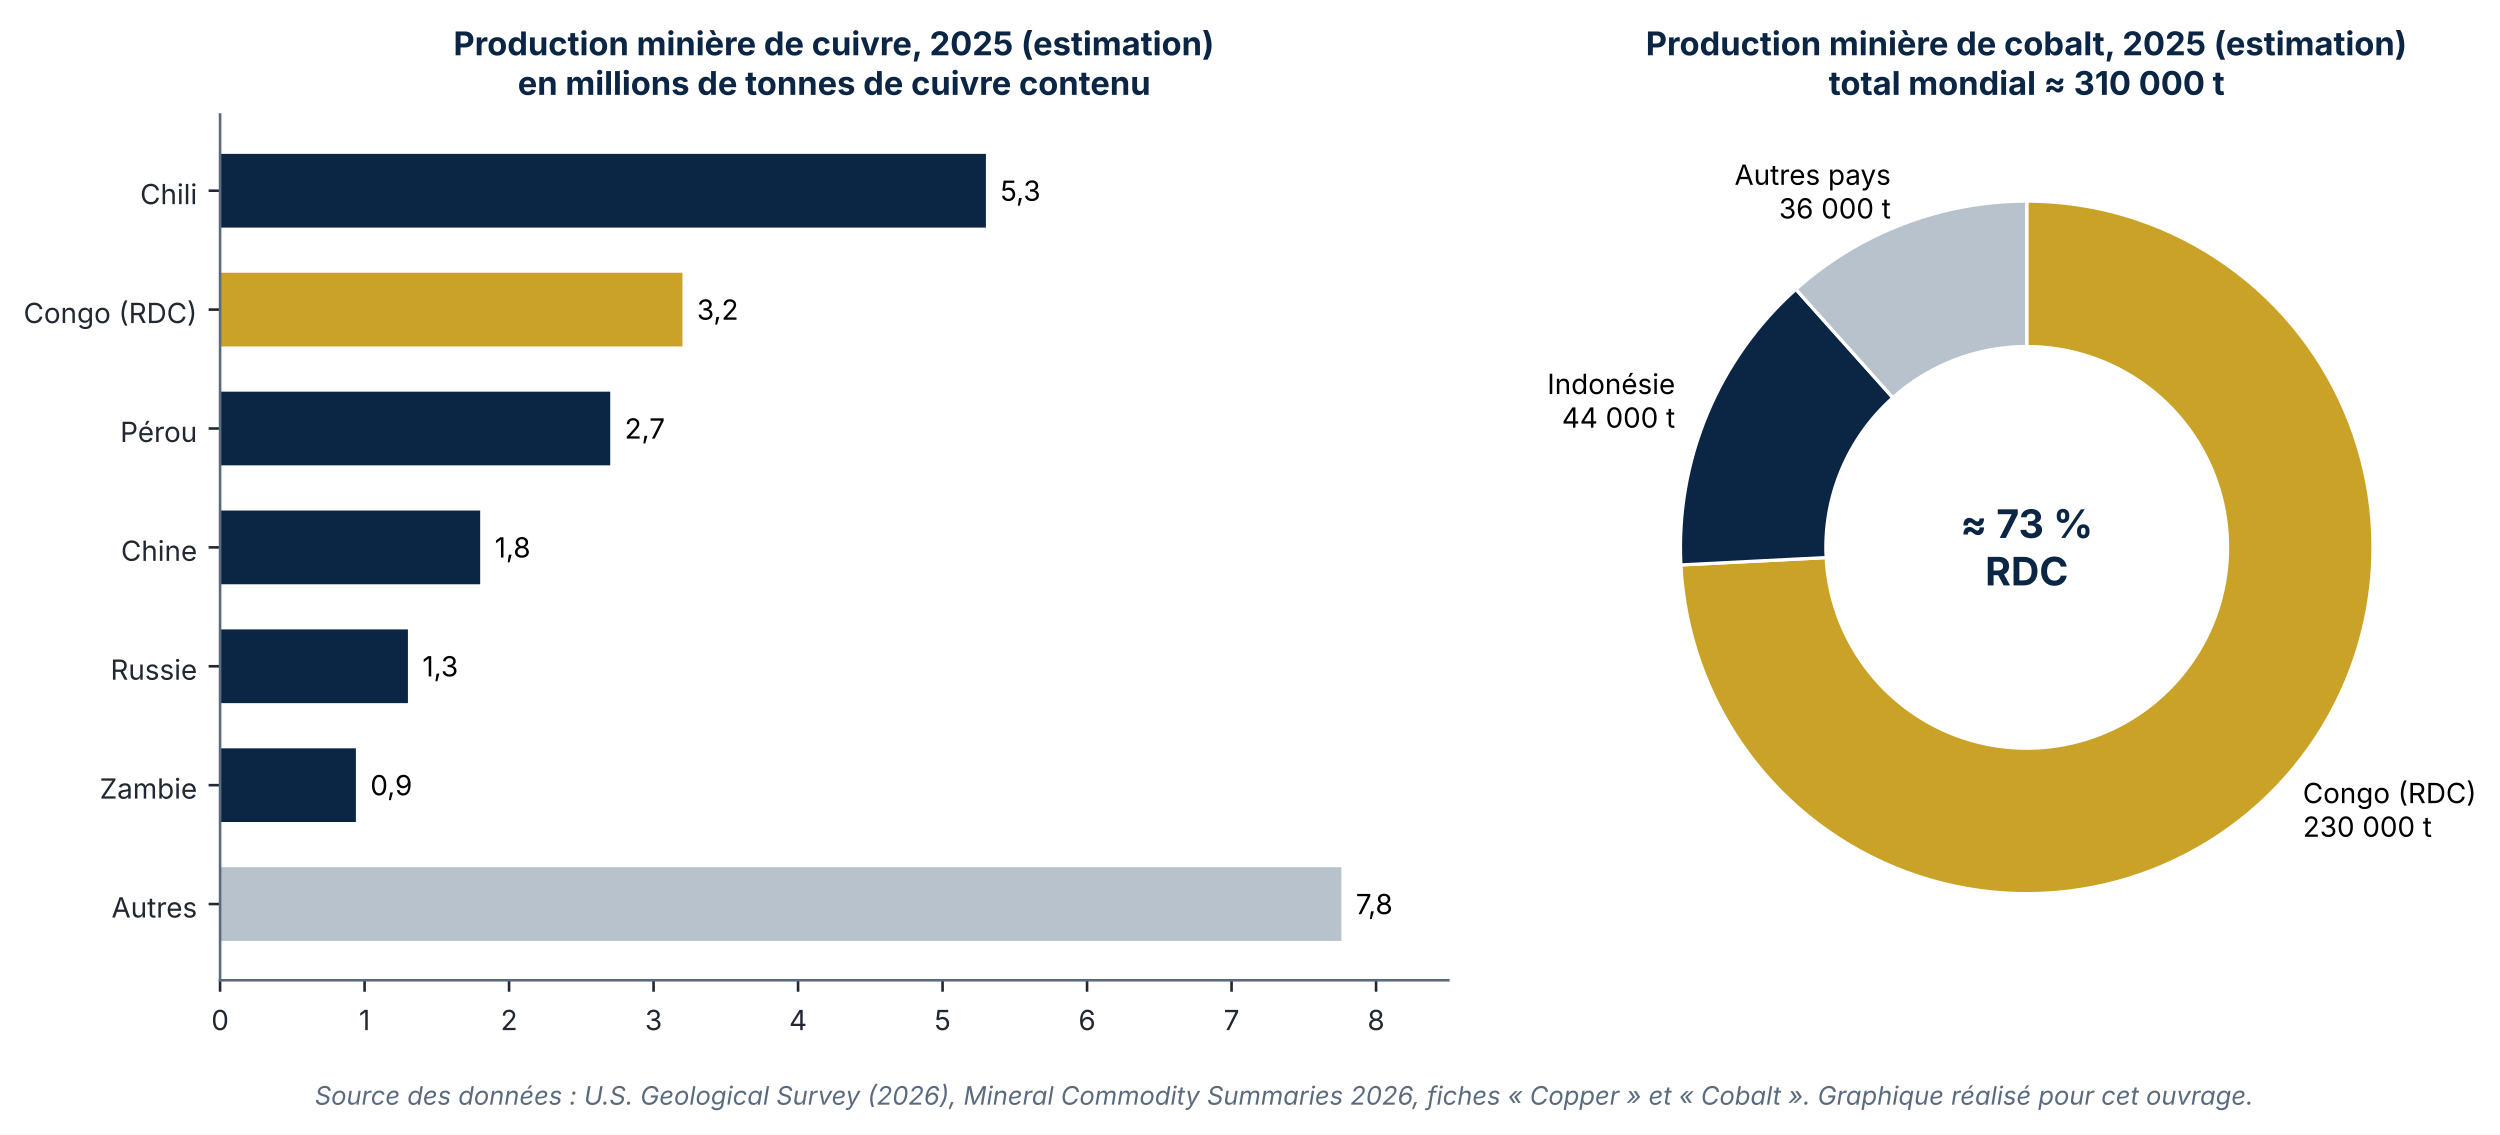
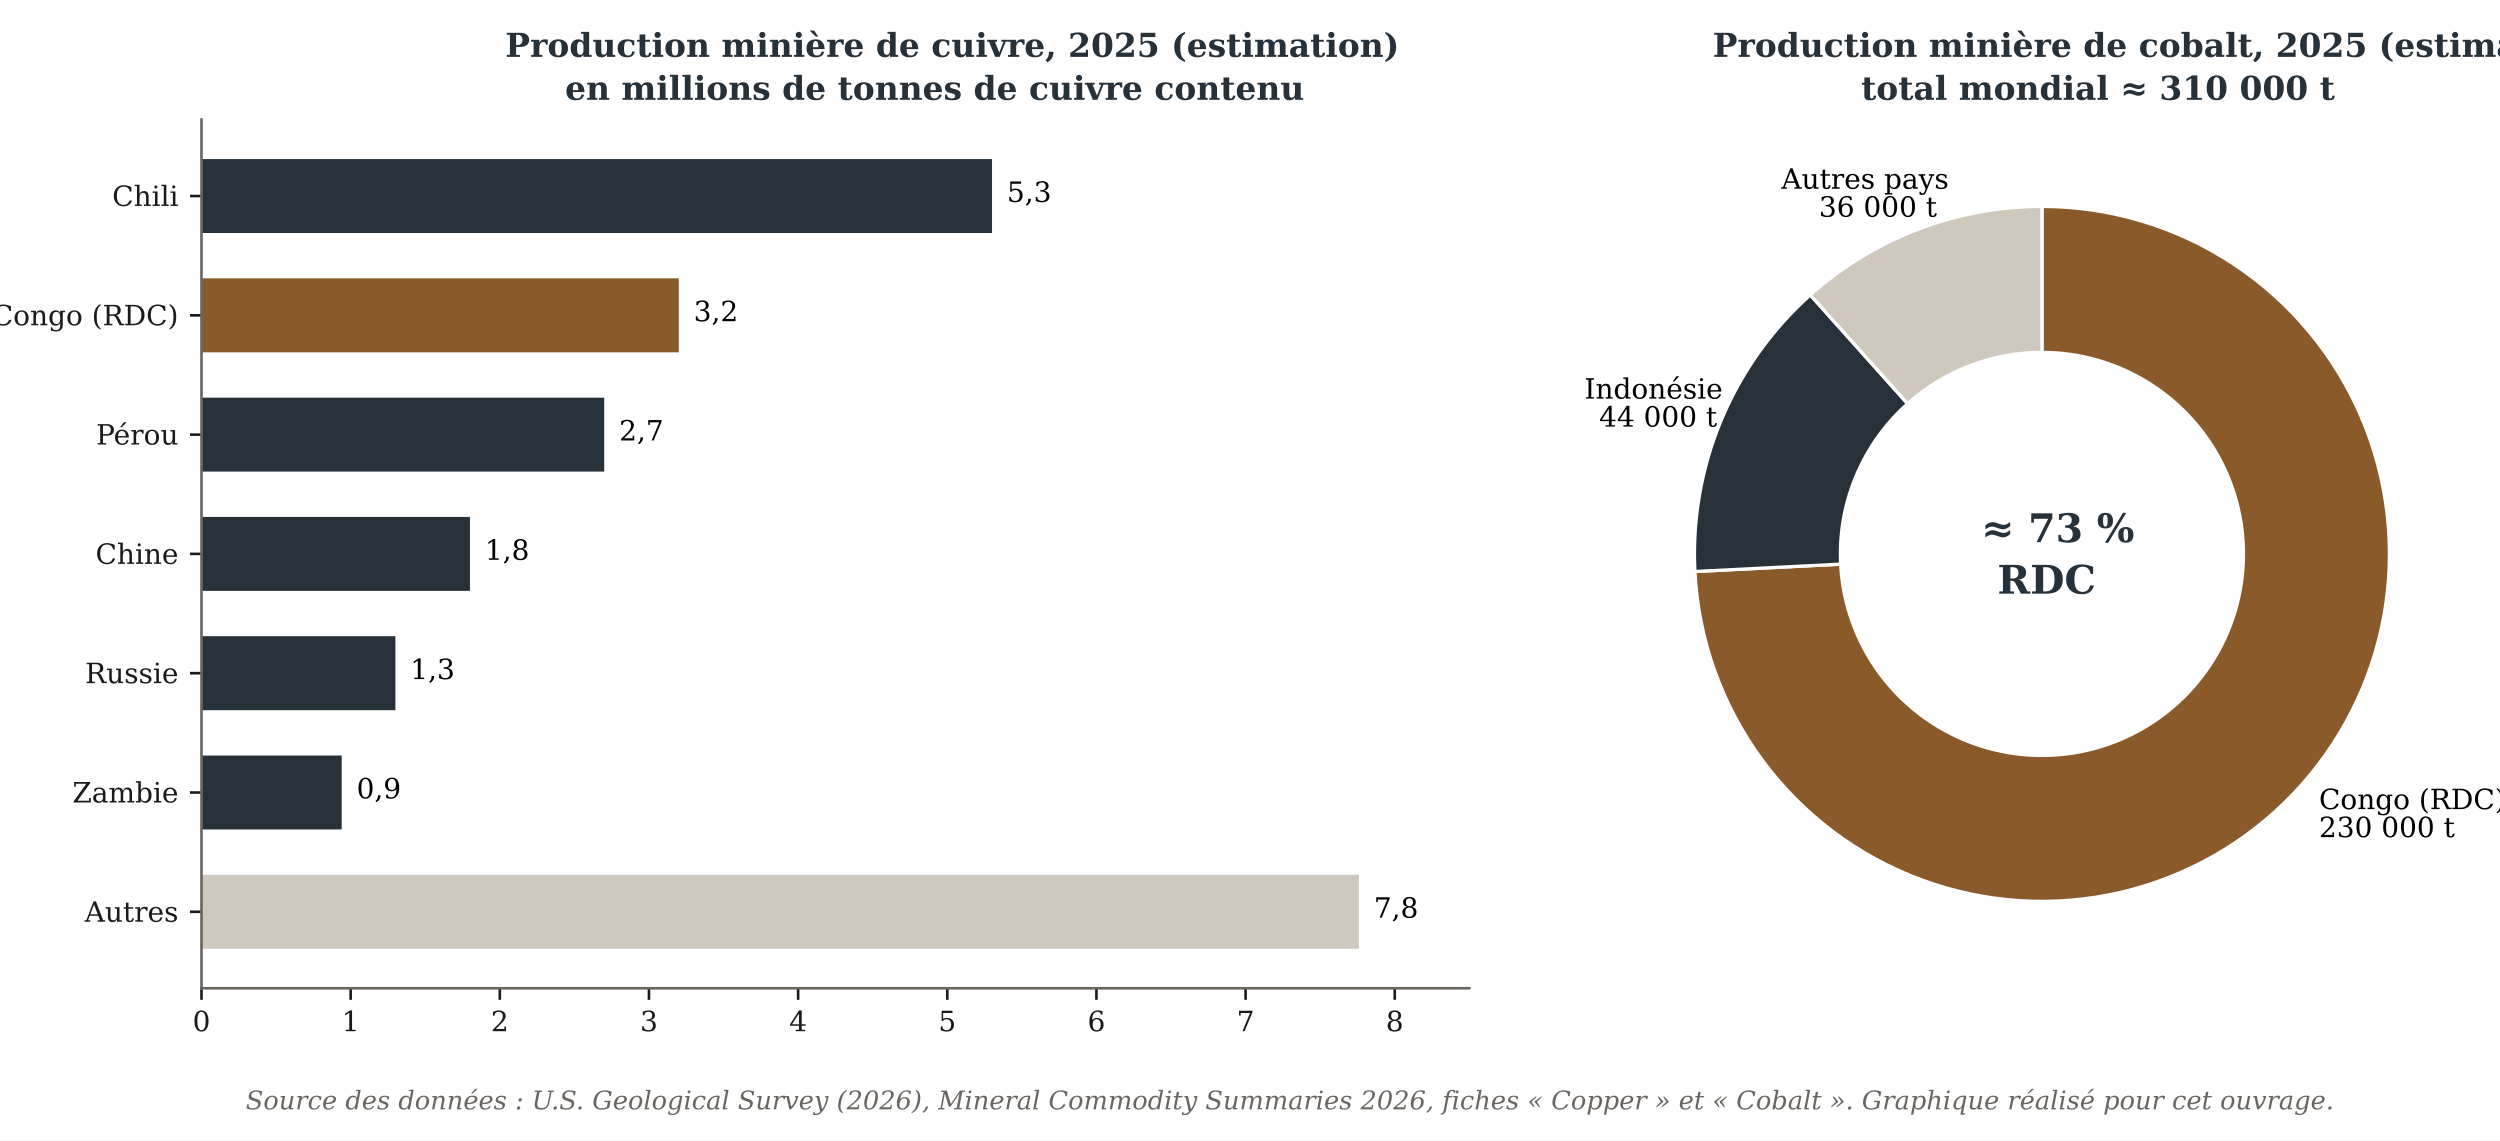
- <svg xmlns="http://www.w3.org/2000/svg" xmlns:xlink="http://www.w3.org/1999/xlink" width="763.866pt" height="346.617pt" viewBox="0 0 763.866 346.617" version="1.1">
+ <svg xmlns="http://www.w3.org/2000/svg" xmlns:xlink="http://www.w3.org/1999/xlink" width="759.463pt" height="346.458pt" viewBox="0 0 759.463 346.458" version="1.1">
  <defs>
    <style type="text/css">*{stroke-linejoin: round; stroke-linecap: butt}</style>
  </defs>
  <g id="figure_1">
    <g id="patch_1">
-       <path d="M 0 346.617  L 763.866 346.617  L 763.866 0  L 0 0  z " style="fill: #ffffff" />
+       <path d="M 0 346.458  L 759.463 346.458  L 759.463 0  L 0 0  z " style="fill: #ffffff" />
    </g>
    <g id="axes_1">
      <g id="patch_2">
-         <path d="M 67.243 299.515  L 442.526 299.515  L 442.526 34.987  L 67.243 34.987  z " style="fill: #ffffff" />
+         <path d="M 61.213 300.22  L 446.358 300.22  L 446.358 36.32  L 61.213 36.32  z " style="fill: #ffffff" />
      </g>
      <g id="patch_3">
-         <path d="M 67.243 287.491  L 409.854 287.491  L 409.854 264.969  L 67.243 264.969  z " clip-path="url(#p4c5fd0c67f)" style="fill: #b8c2cc" />
+         <path d="M 61.213 288.225  L 412.828 288.225  L 412.828 265.756  L 61.213 265.756  z " clip-path="url(#p1b5076b590)" style="fill: #cfc8bd" />
      </g>
      <g id="patch_4">
-         <path d="M 67.243 251.165  L 108.745 251.165  L 108.745 228.643  L 67.243 228.643  z " clip-path="url(#p4c5fd0c67f)" style="fill: #0b2545" />
+         <path d="M 61.213 251.985  L 103.806 251.985  L 103.806 229.516  L 61.213 229.516  z " clip-path="url(#p1b5076b590)" style="fill: #26313a" />
      </g>
      <g id="patch_5">
-         <path d="M 67.243 214.839  L 124.639 214.839  L 124.639 192.316  L 67.243 192.316  z " clip-path="url(#p4c5fd0c67f)" style="fill: #0b2545" />
+         <path d="M 61.213 215.744  L 120.118 215.744  L 120.118 193.276  L 61.213 193.276  z " clip-path="url(#p1b5076b590)" style="fill: #26313a" />
      </g>
      <g id="patch_6">
-         <path d="M 67.243 178.512  L 146.714 178.512  L 146.714 155.99  L 67.243 155.99  z " clip-path="url(#p4c5fd0c67f)" style="fill: #0b2545" />
+         <path d="M 61.213 179.504  L 142.773 179.504  L 142.773 157.036  L 61.213 157.036  z " clip-path="url(#p1b5076b590)" style="fill: #26313a" />
      </g>
      <g id="patch_7">
-         <path d="M 67.243 142.186  L 186.45 142.186  L 186.45 119.664  L 67.243 119.664  z " clip-path="url(#p4c5fd0c67f)" style="fill: #0b2545" />
+         <path d="M 61.213 143.264  L 183.553 143.264  L 183.553 120.796  L 61.213 120.796  z " clip-path="url(#p1b5076b590)" style="fill: #26313a" />
      </g>
      <g id="patch_8">
-         <path d="M 67.243 105.86  L 208.526 105.86  L 208.526 83.337  L 67.243 83.337  z " clip-path="url(#p4c5fd0c67f)" style="fill: #c9a227" />
+         <path d="M 61.213 107.024  L 206.209 107.024  L 206.209 84.555  L 61.213 84.555  z " clip-path="url(#p1b5076b590)" style="fill: #8a5a2b" />
      </g>
      <g id="patch_9">
-         <path d="M 67.243 69.533  L 301.243 69.533  L 301.243 47.011  L 67.243 47.011  z " clip-path="url(#p4c5fd0c67f)" style="fill: #0b2545" />
+         <path d="M 61.213 70.784  L 301.362 70.784  L 301.362 48.315  L 61.213 48.315  z " clip-path="url(#p1b5076b590)" style="fill: #26313a" />
      </g>
      <g id="matplotlib.axis_1">
        <g id="xtick_1">
          <g id="line2d_1">
            <defs>
-               <path id="m63ad4e263f" d="M 0 0  L 0 3.5  " style="stroke: #222831; stroke-width: 0.8" />
+               <path id="m05acb93b3c" d="M 0 0  L 0 3.5  " style="stroke: #1a1a1a; stroke-width: 0.8" />
            </defs>
            <g>
-               <use xlink:href="#m63ad4e263f" x="67.243" y="299.515" style="fill: #222831; stroke: #222831; stroke-width: 0.8" />
+               <use xlink:href="#m05acb93b3c" x="61.213" y="300.22" style="fill: #1a1a1a; stroke: #1a1a1a; stroke-width: 0.8" />
            </g>
          </g>
          <g id="text_1">
-             <text style="font-size: 8.5px; font-family: 'Inter', 'DejaVu Sans'; text-anchor: middle; fill: #222831" x="67.243" y="314.75" transform="rotate(-0 67.24266 314.7497)">0</text>
+             <text style="font-size: 8.5px; font-family: 'EB Garamond', 'DejaVu Serif'; text-anchor: middle; fill: #1a1a1a" x="61.213" y="313.255" transform="rotate(-0 61.21297 313.255)">0</text>
          </g>
        </g>
        <g id="xtick_2">
          <g id="line2d_2">
            <g>
-               <use xlink:href="#m63ad4e263f" x="111.394" y="299.515" style="fill: #222831; stroke: #222831; stroke-width: 0.8" />
+               <use xlink:href="#m05acb93b3c" x="106.524" y="300.22" style="fill: #1a1a1a; stroke: #1a1a1a; stroke-width: 0.8" />
            </g>
          </g>
          <g id="text_2">
-             <text style="font-size: 8.5px; font-family: 'Inter', 'DejaVu Sans'; text-anchor: middle; fill: #222831" x="111.394" y="314.75" transform="rotate(-0 111.3936 314.7497)">1</text>
+             <text style="font-size: 8.5px; font-family: 'EB Garamond', 'DejaVu Serif'; text-anchor: middle; fill: #1a1a1a" x="106.524" y="313.255" transform="rotate(-0 106.5242 313.255)">1</text>
          </g>
        </g>
        <g id="xtick_3">
          <g id="line2d_3">
            <g>
-               <use xlink:href="#m63ad4e263f" x="155.545" y="299.515" style="fill: #222831; stroke: #222831; stroke-width: 0.8" />
+               <use xlink:href="#m05acb93b3c" x="151.835" y="300.22" style="fill: #1a1a1a; stroke: #1a1a1a; stroke-width: 0.8" />
            </g>
          </g>
          <g id="text_3">
-             <text style="font-size: 8.5px; font-family: 'Inter', 'DejaVu Sans'; text-anchor: middle; fill: #222831" x="155.545" y="314.75" transform="rotate(-0 155.5445 314.7497)">2</text>
+             <text style="font-size: 8.5px; font-family: 'EB Garamond', 'DejaVu Serif'; text-anchor: middle; fill: #1a1a1a" x="151.835" y="313.255" transform="rotate(-0 151.8354 313.255)">2</text>
          </g>
        </g>
        <g id="xtick_4">
          <g id="line2d_4">
            <g>
-               <use xlink:href="#m63ad4e263f" x="199.695" y="299.515" style="fill: #222831; stroke: #222831; stroke-width: 0.8" />
+               <use xlink:href="#m05acb93b3c" x="197.147" y="300.22" style="fill: #1a1a1a; stroke: #1a1a1a; stroke-width: 0.8" />
            </g>
          </g>
          <g id="text_4">
-             <text style="font-size: 8.5px; font-family: 'Inter', 'DejaVu Sans'; text-anchor: middle; fill: #222831" x="199.695" y="314.75" transform="rotate(-0 199.6954 314.7497)">3</text>
+             <text style="font-size: 8.5px; font-family: 'EB Garamond', 'DejaVu Serif'; text-anchor: middle; fill: #1a1a1a" x="197.147" y="313.255" transform="rotate(-0 197.1466 313.255)">3</text>
          </g>
        </g>
        <g id="xtick_5">
          <g id="line2d_5">
            <g>
-               <use xlink:href="#m63ad4e263f" x="243.846" y="299.515" style="fill: #222831; stroke: #222831; stroke-width: 0.8" />
+               <use xlink:href="#m05acb93b3c" x="242.458" y="300.22" style="fill: #1a1a1a; stroke: #1a1a1a; stroke-width: 0.8" />
            </g>
          </g>
          <g id="text_5">
-             <text style="font-size: 8.5px; font-family: 'Inter', 'DejaVu Sans'; text-anchor: middle; fill: #222831" x="243.846" y="314.75" transform="rotate(-0 243.8464 314.7497)">4</text>
+             <text style="font-size: 8.5px; font-family: 'EB Garamond', 'DejaVu Serif'; text-anchor: middle; fill: #1a1a1a" x="242.458" y="313.255" transform="rotate(-0 242.4579 313.255)">4</text>
          </g>
        </g>
        <g id="xtick_6">
          <g id="line2d_6">
            <g>
-               <use xlink:href="#m63ad4e263f" x="287.997" y="299.515" style="fill: #222831; stroke: #222831; stroke-width: 0.8" />
+               <use xlink:href="#m05acb93b3c" x="287.769" y="300.22" style="fill: #1a1a1a; stroke: #1a1a1a; stroke-width: 0.8" />
            </g>
          </g>
          <g id="text_6">
-             <text style="font-size: 8.5px; font-family: 'Inter', 'DejaVu Sans'; text-anchor: middle; fill: #222831" x="287.997" y="314.75" transform="rotate(-0 287.9973 314.7497)">5</text>
+             <text style="font-size: 8.5px; font-family: 'EB Garamond', 'DejaVu Serif'; text-anchor: middle; fill: #1a1a1a" x="287.769" y="313.255" transform="rotate(-0 287.7691 313.255)">5</text>
          </g>
        </g>
        <g id="xtick_7">
          <g id="line2d_7">
            <g>
-               <use xlink:href="#m63ad4e263f" x="332.148" y="299.515" style="fill: #222831; stroke: #222831; stroke-width: 0.8" />
+               <use xlink:href="#m05acb93b3c" x="333.08" y="300.22" style="fill: #1a1a1a; stroke: #1a1a1a; stroke-width: 0.8" />
            </g>
          </g>
          <g id="text_7">
-             <text style="font-size: 8.5px; font-family: 'Inter', 'DejaVu Sans'; text-anchor: middle; fill: #222831" x="332.148" y="314.75" transform="rotate(-0 332.1482 314.7497)">6</text>
+             <text style="font-size: 8.5px; font-family: 'EB Garamond', 'DejaVu Serif'; text-anchor: middle; fill: #1a1a1a" x="333.08" y="313.255" transform="rotate(-0 333.0803 313.255)">6</text>
          </g>
        </g>
        <g id="xtick_8">
          <g id="line2d_8">
            <g>
-               <use xlink:href="#m63ad4e263f" x="376.299" y="299.515" style="fill: #222831; stroke: #222831; stroke-width: 0.8" />
+               <use xlink:href="#m05acb93b3c" x="378.392" y="300.22" style="fill: #1a1a1a; stroke: #1a1a1a; stroke-width: 0.8" />
            </g>
          </g>
          <g id="text_8">
-             <text style="font-size: 8.5px; font-family: 'Inter', 'DejaVu Sans'; text-anchor: middle; fill: #222831" x="376.299" y="314.75" transform="rotate(-0 376.2992 314.7497)">7</text>
+             <text style="font-size: 8.5px; font-family: 'EB Garamond', 'DejaVu Serif'; text-anchor: middle; fill: #1a1a1a" x="378.392" y="313.255" transform="rotate(-0 378.3915 313.255)">7</text>
          </g>
        </g>
        <g id="xtick_9">
          <g id="line2d_9">
            <g>
-               <use xlink:href="#m63ad4e263f" x="420.45" y="299.515" style="fill: #222831; stroke: #222831; stroke-width: 0.8" />
+               <use xlink:href="#m05acb93b3c" x="423.703" y="300.22" style="fill: #1a1a1a; stroke: #1a1a1a; stroke-width: 0.8" />
            </g>
          </g>
          <g id="text_9">
-             <text style="font-size: 8.5px; font-family: 'Inter', 'DejaVu Sans'; text-anchor: middle; fill: #222831" x="420.45" y="314.75" transform="rotate(-0 420.4501 314.7497)">8</text>
+             <text style="font-size: 8.5px; font-family: 'EB Garamond', 'DejaVu Serif'; text-anchor: middle; fill: #1a1a1a" x="423.703" y="313.255" transform="rotate(-0 423.7028 313.255)">8</text>
          </g>
        </g>
      </g>
      <g id="matplotlib.axis_2">
        <g id="ytick_1">
          <g id="line2d_10">
            <defs>
-               <path id="m32bc6882fd" d="M 0 0  L -3.5 0  " style="stroke: #222831; stroke-width: 0.8" />
+               <path id="m58576c446e" d="M 0 0  L -3.5 0  " style="stroke: #1a1a1a; stroke-width: 0.8" />
            </defs>
            <g>
-               <use xlink:href="#m32bc6882fd" x="67.243" y="276.23" style="fill: #222831; stroke: #222831; stroke-width: 0.8" />
+               <use xlink:href="#m58576c446e" x="61.213" y="276.99" style="fill: #1a1a1a; stroke: #1a1a1a; stroke-width: 0.8" />
            </g>
          </g>
          <g id="text_10">
-             <text style="font-size: 8.5px; font-family: 'Inter', 'DejaVu Sans'; text-anchor: end; fill: #222831" x="60.243" y="280.347" transform="rotate(-0 60.24266 280.3474)">Autres</text>
+             <text style="font-size: 8.5px; font-family: 'EB Garamond', 'DejaVu Serif'; text-anchor: end; fill: #1a1a1a" x="54.213" y="280.008" transform="rotate(-0 54.21297 280.0076)">Autres</text>
          </g>
        </g>
        <g id="ytick_2">
          <g id="line2d_11">
            <g>
-               <use xlink:href="#m32bc6882fd" x="67.243" y="239.904" style="fill: #222831; stroke: #222831; stroke-width: 0.8" />
+               <use xlink:href="#m58576c446e" x="61.213" y="240.75" style="fill: #1a1a1a; stroke: #1a1a1a; stroke-width: 0.8" />
            </g>
          </g>
          <g id="text_11">
-             <text style="font-size: 8.5px; font-family: 'Inter', 'DejaVu Sans'; text-anchor: end; fill: #222831" x="60.243" y="244.021" transform="rotate(-0 60.24266 244.021)">Zambie</text>
+             <text style="font-size: 8.5px; font-family: 'EB Garamond', 'DejaVu Serif'; text-anchor: end; fill: #1a1a1a" x="54.213" y="243.768" transform="rotate(-0 54.21297 243.7676)">Zambie</text>
          </g>
        </g>
        <g id="ytick_3">
          <g id="line2d_12">
            <g>
-               <use xlink:href="#m32bc6882fd" x="67.243" y="203.578" style="fill: #222831; stroke: #222831; stroke-width: 0.8" />
+               <use xlink:href="#m58576c446e" x="61.213" y="204.51" style="fill: #1a1a1a; stroke: #1a1a1a; stroke-width: 0.8" />
            </g>
          </g>
          <g id="text_12">
-             <text style="font-size: 8.5px; font-family: 'Inter', 'DejaVu Sans'; text-anchor: end; fill: #222831" x="60.243" y="207.695" transform="rotate(-0 60.24266 207.6947)">Russie</text>
+             <text style="font-size: 8.5px; font-family: 'EB Garamond', 'DejaVu Serif'; text-anchor: end; fill: #1a1a1a" x="54.213" y="207.528" transform="rotate(-0 54.21297 207.5275)">Russie</text>
          </g>
        </g>
        <g id="ytick_4">
          <g id="line2d_13">
            <g>
-               <use xlink:href="#m32bc6882fd" x="67.243" y="167.251" style="fill: #222831; stroke: #222831; stroke-width: 0.8" />
+               <use xlink:href="#m58576c446e" x="61.213" y="168.27" style="fill: #1a1a1a; stroke: #1a1a1a; stroke-width: 0.8" />
            </g>
          </g>
          <g id="text_13">
-             <text style="font-size: 8.5px; font-family: 'Inter', 'DejaVu Sans'; text-anchor: end; fill: #222831" x="60.243" y="171.368" transform="rotate(-0 60.24266 171.3684)">Chine</text>
+             <text style="font-size: 8.5px; font-family: 'EB Garamond', 'DejaVu Serif'; text-anchor: end; fill: #1a1a1a" x="54.213" y="171.287" transform="rotate(-0 54.21297 171.2875)">Chine</text>
          </g>
        </g>
        <g id="ytick_5">
          <g id="line2d_14">
            <g>
-               <use xlink:href="#m32bc6882fd" x="67.243" y="130.925" style="fill: #222831; stroke: #222831; stroke-width: 0.8" />
+               <use xlink:href="#m58576c446e" x="61.213" y="132.03" style="fill: #1a1a1a; stroke: #1a1a1a; stroke-width: 0.8" />
            </g>
          </g>
          <g id="text_14">
-             <text style="font-size: 8.5px; font-family: 'Inter', 'DejaVu Sans'; text-anchor: end; fill: #222831" x="60.243" y="135.042" transform="rotate(-0 60.24266 135.0421)">Pérou</text>
+             <text style="font-size: 8.5px; font-family: 'EB Garamond', 'DejaVu Serif'; text-anchor: end; fill: #1a1a1a" x="54.213" y="135.047" transform="rotate(-0 54.21297 135.0475)">Pérou</text>
          </g>
        </g>
        <g id="ytick_6">
          <g id="line2d_15">
            <g>
-               <use xlink:href="#m32bc6882fd" x="67.243" y="94.599" style="fill: #222831; stroke: #222831; stroke-width: 0.8" />
+               <use xlink:href="#m58576c446e" x="61.213" y="95.79" style="fill: #1a1a1a; stroke: #1a1a1a; stroke-width: 0.8" />
            </g>
          </g>
          <g id="text_15">
-             <text style="font-size: 8.5px; font-family: 'Inter', 'DejaVu Sans'; text-anchor: end; fill: #222831" x="60.243" y="98.716" transform="rotate(-0 60.24266 98.71578)">Congo (RDC)</text>
+             <text style="font-size: 8.5px; font-family: 'EB Garamond', 'DejaVu Serif'; text-anchor: end; fill: #1a1a1a" x="54.213" y="98.807" transform="rotate(-0 54.21297 98.80741)">Congo (RDC)</text>
          </g>
        </g>
        <g id="ytick_7">
          <g id="line2d_16">
            <g>
-               <use xlink:href="#m32bc6882fd" x="67.243" y="58.272" style="fill: #222831; stroke: #222831; stroke-width: 0.8" />
+               <use xlink:href="#m58576c446e" x="61.213" y="59.55" style="fill: #1a1a1a; stroke: #1a1a1a; stroke-width: 0.8" />
            </g>
          </g>
          <g id="text_16">
-             <text style="font-size: 8.5px; font-family: 'Inter', 'DejaVu Sans'; text-anchor: end; fill: #222831" x="60.243" y="62.389" transform="rotate(-0 60.24266 62.38947)">Chili</text>
+             <text style="font-size: 8.5px; font-family: 'EB Garamond', 'DejaVu Serif'; text-anchor: end; fill: #1a1a1a" x="54.213" y="62.567" transform="rotate(-0 54.21297 62.56737)">Chili</text>
          </g>
        </g>
      </g>
      <g id="patch_10">
-         <path d="M 67.243 299.515  L 67.243 34.987  " style="fill: none; stroke: #5b6b7f; stroke-width: 0.8; stroke-linejoin: miter; stroke-linecap: square" />
+         <path d="M 61.213 300.22  L 61.213 36.32  " style="fill: none; stroke: #6b6560; stroke-width: 0.8; stroke-linejoin: miter; stroke-linecap: square" />
      </g>
      <g id="patch_11">
-         <path d="M 67.243 299.515  L 442.526 299.515  " style="fill: none; stroke: #5b6b7f; stroke-width: 0.8; stroke-linejoin: miter; stroke-linecap: square" />
+         <path d="M 61.213 300.22  L 446.358 300.22  " style="fill: none; stroke: #6b6560; stroke-width: 0.8; stroke-linejoin: miter; stroke-linecap: square" />
      </g>
      <g id="text_17">
-         <text style="font-size: 8.5px; font-family: 'Inter', 'DejaVu Sans'; text-anchor: start" x="414.269" y="279.322" transform="rotate(-0 414.269 279.3222)">7,8</text>
+         <text style="font-size: 8.5px; font-family: 'EB Garamond', 'DejaVu Serif'; text-anchor: start" x="417.359" y="278.775" transform="rotate(-0 417.3592 278.7751)">7,8</text>
      </g>
      <g id="text_18">
-         <text style="font-size: 8.5px; font-family: 'Inter', 'DejaVu Sans'; text-anchor: start" x="113.16" y="242.996" transform="rotate(-0 113.1596 242.9959)">0,9</text>
+         <text style="font-size: 8.5px; font-family: 'EB Garamond', 'DejaVu Serif'; text-anchor: start" x="108.337" y="242.535" transform="rotate(-0 108.3366 242.5351)">0,9</text>
      </g>
      <g id="text_19">
-         <text style="font-size: 8.5px; font-family: 'Inter', 'DejaVu Sans'; text-anchor: start" x="129.054" y="206.67" transform="rotate(-0 129.054 206.6696)">1,3</text>
+         <text style="font-size: 8.5px; font-family: 'EB Garamond', 'DejaVu Serif'; text-anchor: start" x="124.649" y="206.295" transform="rotate(-0 124.6487 206.295)">1,3</text>
      </g>
      <g id="text_20">
-         <text style="font-size: 8.5px; font-family: 'Inter', 'DejaVu Sans'; text-anchor: start" x="151.129" y="170.343" transform="rotate(-0 151.1294 170.3433)">1,8</text>
+         <text style="font-size: 8.5px; font-family: 'EB Garamond', 'DejaVu Serif'; text-anchor: start" x="147.304" y="170.055" transform="rotate(-0 147.3043 170.055)">1,8</text>
      </g>
      <g id="text_21">
-         <text style="font-size: 8.5px; font-family: 'Inter', 'DejaVu Sans'; text-anchor: start" x="190.865" y="134.017" transform="rotate(-0 190.8653 134.0169)">2,7</text>
+         <text style="font-size: 8.5px; font-family: 'EB Garamond', 'DejaVu Serif'; text-anchor: start" x="188.084" y="133.815" transform="rotate(-0 188.0844 133.815)">2,7</text>
      </g>
      <g id="text_22">
-         <text style="font-size: 8.5px; font-family: 'Inter', 'DejaVu Sans'; text-anchor: start" x="212.941" y="97.691" transform="rotate(-0 212.9407 97.69063)">3,2</text>
+         <text style="font-size: 8.5px; font-family: 'EB Garamond', 'DejaVu Serif'; text-anchor: start" x="210.74" y="97.575" transform="rotate(-0 210.74 97.57491)">3,2</text>
      </g>
      <g id="text_23">
-         <text style="font-size: 8.5px; font-family: 'Inter', 'DejaVu Sans'; text-anchor: start" x="305.658" y="61.364" transform="rotate(-0 305.6577 61.36432)">5,3</text>
+         <text style="font-size: 8.5px; font-family: 'EB Garamond', 'DejaVu Serif'; text-anchor: start" x="305.894" y="61.335" transform="rotate(-0 305.8936 61.33487)">5,3</text>
      </g>
      <g id="text_24">
-         <text style="font-weight: 700; font-size: 10px; font-family: 'Inter', 'DejaVu Sans'; fill: #0b2545" transform="translate(138.5599 16.8875)">Production minière de cuivre, 2025 (estimation)</text>
-         <text style="font-weight: 700; font-size: 10px; font-family: 'Inter', 'DejaVu Sans'; fill: #0b2545" transform="translate(158.2029 28.98711)">en millions de tonnes de cuivre contenu</text>
+         <text style="font-weight: 700; font-size: 10px; font-family: 'EB Garamond', 'DejaVu Serif'; fill: #26313a" transform="translate(153.499 17.27)">Production minière de cuivre, 2025 (estimation)</text>
+         <text style="font-weight: 700; font-size: 10px; font-family: 'EB Garamond', 'DejaVu Serif'; fill: #26313a" transform="translate(171.6669 30.32)">en millions de tonnes de cuivre contenu</text>
      </g>
    </g>
    <g id="axes_2">
      <g id="patch_12">
-         <path d="M 513.587 172.61  C 514.635 193.281 521.726 213.196 533.976 229.878  C 546.226 246.561 563.105 259.288 582.514 266.476  C 601.922 273.664 623.02 275.002 643.181 270.324  C 663.342 265.645 681.694 255.153 695.954 240.152  C 710.213 225.151 719.763 206.291 723.414 185.918  C 727.066 165.546 724.661 144.543 716.499 125.524  C 708.337 106.504 694.771 90.291 677.49 78.902  C 660.208 67.512 639.959 61.44 619.263 61.44  L 619.263 105.881  C 631.267 105.881 643.011 109.403 653.034 116.009  C 663.058 122.614 670.926 132.018 675.66 143.049  C 680.393 154.081 681.788 166.262 679.671 178.078  C 677.553 189.894 672.014 200.833 663.744 209.533  C 655.473 218.234 644.829 224.32 633.135 227.033  C 621.442 229.747 609.205 228.971 597.948 224.802  C 586.691 220.632 576.901 213.251 569.796 203.575  C 562.691 193.899 558.579 182.348 557.971 170.36  z " style="fill: #c9a227; stroke: #ffffff; stroke-linejoin: miter" />
+         <path d="M 514.888 173.617  C 515.934 194.238 523.008 214.106 535.229 230.749  C 547.449 247.391 564.289 260.088 583.651 267.259  C 603.014 274.43 624.061 275.765 644.175 271.098  C 664.288 266.43 682.596 255.963 696.822 240.997  C 711.048 226.032 720.575 207.217 724.217 186.893  C 727.86 166.569 725.461 145.616 717.318 126.642  C 709.176 107.667 695.642 91.493 678.402 80.13  C 661.162 68.768 640.961 62.71 620.313 62.71  L 620.313 107.045  C 632.289 107.045 644.005 110.559 654.004 117.149  C 664.004 123.739 671.853 133.121 676.576 144.126  C 681.299 155.131 682.69 167.283 680.577 179.071  C 678.465 190.859 672.939 201.772 664.688 210.452  C 656.437 219.132 645.818 225.203 634.153 227.91  C 622.487 230.617 610.279 229.843 599.049 225.684  C 587.819 221.524 578.052 214.16 570.964 204.508  C 563.876 194.855 559.773 183.331 559.167 171.371  z " style="fill: #8a5a2b; stroke: #ffffff; stroke-linejoin: miter" />
      </g>
      <g id="patch_13">
-         <path d="M 548.727 88.379  C 536.956 98.907 527.689 111.937 521.609 126.511  C 515.528 141.086 512.787 156.839 513.587 172.61  L 557.971 170.36  C 557.507 161.212 559.097 152.075 562.623 143.622  C 566.15 135.169 571.525 127.611 578.352 121.506  z " style="fill: #0b2545; stroke: #ffffff; stroke-linejoin: miter" />
+         <path d="M 549.945 89.585  C 538.201 100.088 528.957 113.087 522.891 127.627  C 516.825 142.167 514.09 157.882 514.888 173.617  L 559.167 171.371  C 558.704 162.245 560.29 153.13 563.808 144.697  C 567.326 136.264 572.688 128.724 579.499 122.633  z " style="fill: #26313a; stroke: #ffffff; stroke-linejoin: miter" />
      </g>
      <g id="patch_14">
-         <path d="M 619.263 61.44  C 606.359 61.44 593.564 63.8 581.51 68.404  C 569.456 73.008 558.345 79.778 548.727 88.379  L 578.352 121.506  C 583.931 116.517 590.375 112.59 597.366 109.92  C 604.358 107.25 611.779 105.881 619.263 105.881  z " style="fill: #b8c2cc; stroke: #ffffff; stroke-linejoin: miter" />
+         <path d="M 620.313 62.71  C 607.44 62.71 594.676 65.065 582.65 69.657  C 570.625 74.25 559.54 81.004 549.945 89.585  L 579.499 122.633  C 585.065 117.656 591.494 113.739 598.468 111.075  C 605.443 108.411 612.847 107.045 620.313 107.045  z " style="fill: #cfc8bd; stroke: #ffffff; stroke-linejoin: miter" />
      </g>
      <g id="matplotlib.axis_3" />
      <g id="matplotlib.axis_4" />
      <g id="text_25">
-         <text style="font-size: 8.5px; font-family: 'Inter', 'DejaVu Sans'" transform="translate(703.623 245.3915)">Congo (RDC)</text>
-         <text style="font-size: 8.5px; font-family: 'Inter', 'DejaVu Sans'" transform="translate(703.623 255.6761)">230 000 t</text>
+         <text style="font-size: 8.5px; font-family: 'EB Garamond', 'DejaVu Serif'" transform="translate(704.473 245.8051)">Congo (RDC)</text>
+         <text style="font-size: 8.5px; font-family: 'EB Garamond', 'DejaVu Serif'" transform="translate(704.473 254.3051)">230 000 t</text>
      </g>
      <g id="text_26">
-         <text style="font-size: 8.5px; font-family: 'Inter', 'DejaVu Sans'" transform="translate(472.7592 120.3872)">Indonésie</text>
-         <text style="font-size: 8.5px; font-family: 'Inter', 'DejaVu Sans'" transform="translate(477.211 130.6719)">44 000 t</text>
+         <text style="font-size: 8.5px; font-family: 'EB Garamond', 'DejaVu Serif'" transform="translate(481.3175 121.0977)">Indonésie</text>
+         <text style="font-size: 8.5px; font-family: 'EB Garamond', 'DejaVu Serif'" transform="translate(485.7853 129.5977)">44 000 t</text>
      </g>
      <g id="text_27">
-         <text style="font-size: 8.5px; font-family: 'Inter', 'DejaVu Sans'" transform="translate(529.9715 56.46895)">Autres pays</text>
-         <text style="font-size: 8.5px; font-family: 'Inter', 'DejaVu Sans'" transform="translate(543.5622 66.75362)">36 000 t</text>
+         <text style="font-size: 8.5px; font-family: 'EB Garamond', 'DejaVu Serif'" transform="translate(541.1505 57.33125)">Autres pays</text>
+         <text style="font-size: 8.5px; font-family: 'EB Garamond', 'DejaVu Serif'" transform="translate(552.5657 65.83125)">36 000 t</text>
      </g>
      <g id="text_28">
-         <text style="font-weight: 700; font-size: 12px; font-family: 'Inter', 'DejaVu Sans'; fill: #0b2545" transform="translate(598.991 164.3567)">≈ 73 %</text>
-         <text style="font-weight: 700; font-size: 12px; font-family: 'Inter', 'DejaVu Sans'; fill: #0b2545" transform="translate(606.551 178.8762)">RDC</text>
+         <text style="font-weight: 700; font-size: 12px; font-family: 'EB Garamond', 'DejaVu Serif'; fill: #26313a" transform="translate(601.8798 164.694)">≈ 73 %</text>
+         <text style="font-weight: 700; font-size: 12px; font-family: 'EB Garamond', 'DejaVu Serif'; fill: #26313a" transform="translate(606.7773 180.354)">RDC</text>
      </g>
      <g id="text_29">
-         <text style="font-weight: 700; font-size: 10px; font-family: 'Inter', 'DejaVu Sans'; fill: #0b2545" transform="translate(502.8673 16.8875)">Production minière de cobalt, 2025 (estimation)</text>
-         <text style="font-weight: 700; font-size: 10px; font-family: 'Inter', 'DejaVu Sans'; fill: #0b2545" transform="translate(558.7767 28.98711)">total mondial ≈ 310 000 t</text>
+         <text style="font-weight: 700; font-size: 10px; font-family: 'EB Garamond', 'DejaVu Serif'; fill: #26313a" transform="translate(520.2965 17.27)">Production minière de cobalt, 2025 (estimation)</text>
+         <text style="font-weight: 700; font-size: 10px; font-family: 'EB Garamond', 'DejaVu Serif'; fill: #26313a" transform="translate(565.3762 30.32)">total mondial ≈ 310 000 t</text>
      </g>
    </g>
    <g id="text_30">
-       <text style="font-style: italic; font-size: 7.8px; font-family: 'Inter', 'DejaVu Sans'; text-anchor: middle; fill: #5b6b7f" x="392.354" y="337.536" transform="rotate(-0 392.3539 337.536)">Source des données : U.S. Geological Survey (2026), Mineral Commodity Summaries 2026, fiches « Copper » et « Cobalt ». Graphique réalisé pour cet ouvrage.</text>
+       <text style="font-style: italic; font-size: 7.8px; font-family: 'EB Garamond', 'DejaVu Serif'; text-anchor: middle; fill: #6b6560" x="391.837" y="336.996" transform="rotate(-0 391.8367 336.996)">Source des données : U.S. Geological Survey (2026), Mineral Commodity Summaries 2026, fiches « Copper » et « Cobalt ». Graphique réalisé pour cet ouvrage.</text>
    </g>
  </g>
  <defs>
-     <clipPath id="p4c5fd0c67f">
-       <rect x="67.243" y="34.987" width="375.283" height="264.528" />
+     <clipPath id="p1b5076b590">
+       <rect x="61.213" y="36.32" width="385.145" height="263.9" />
    </clipPath>
  </defs>
</svg>
